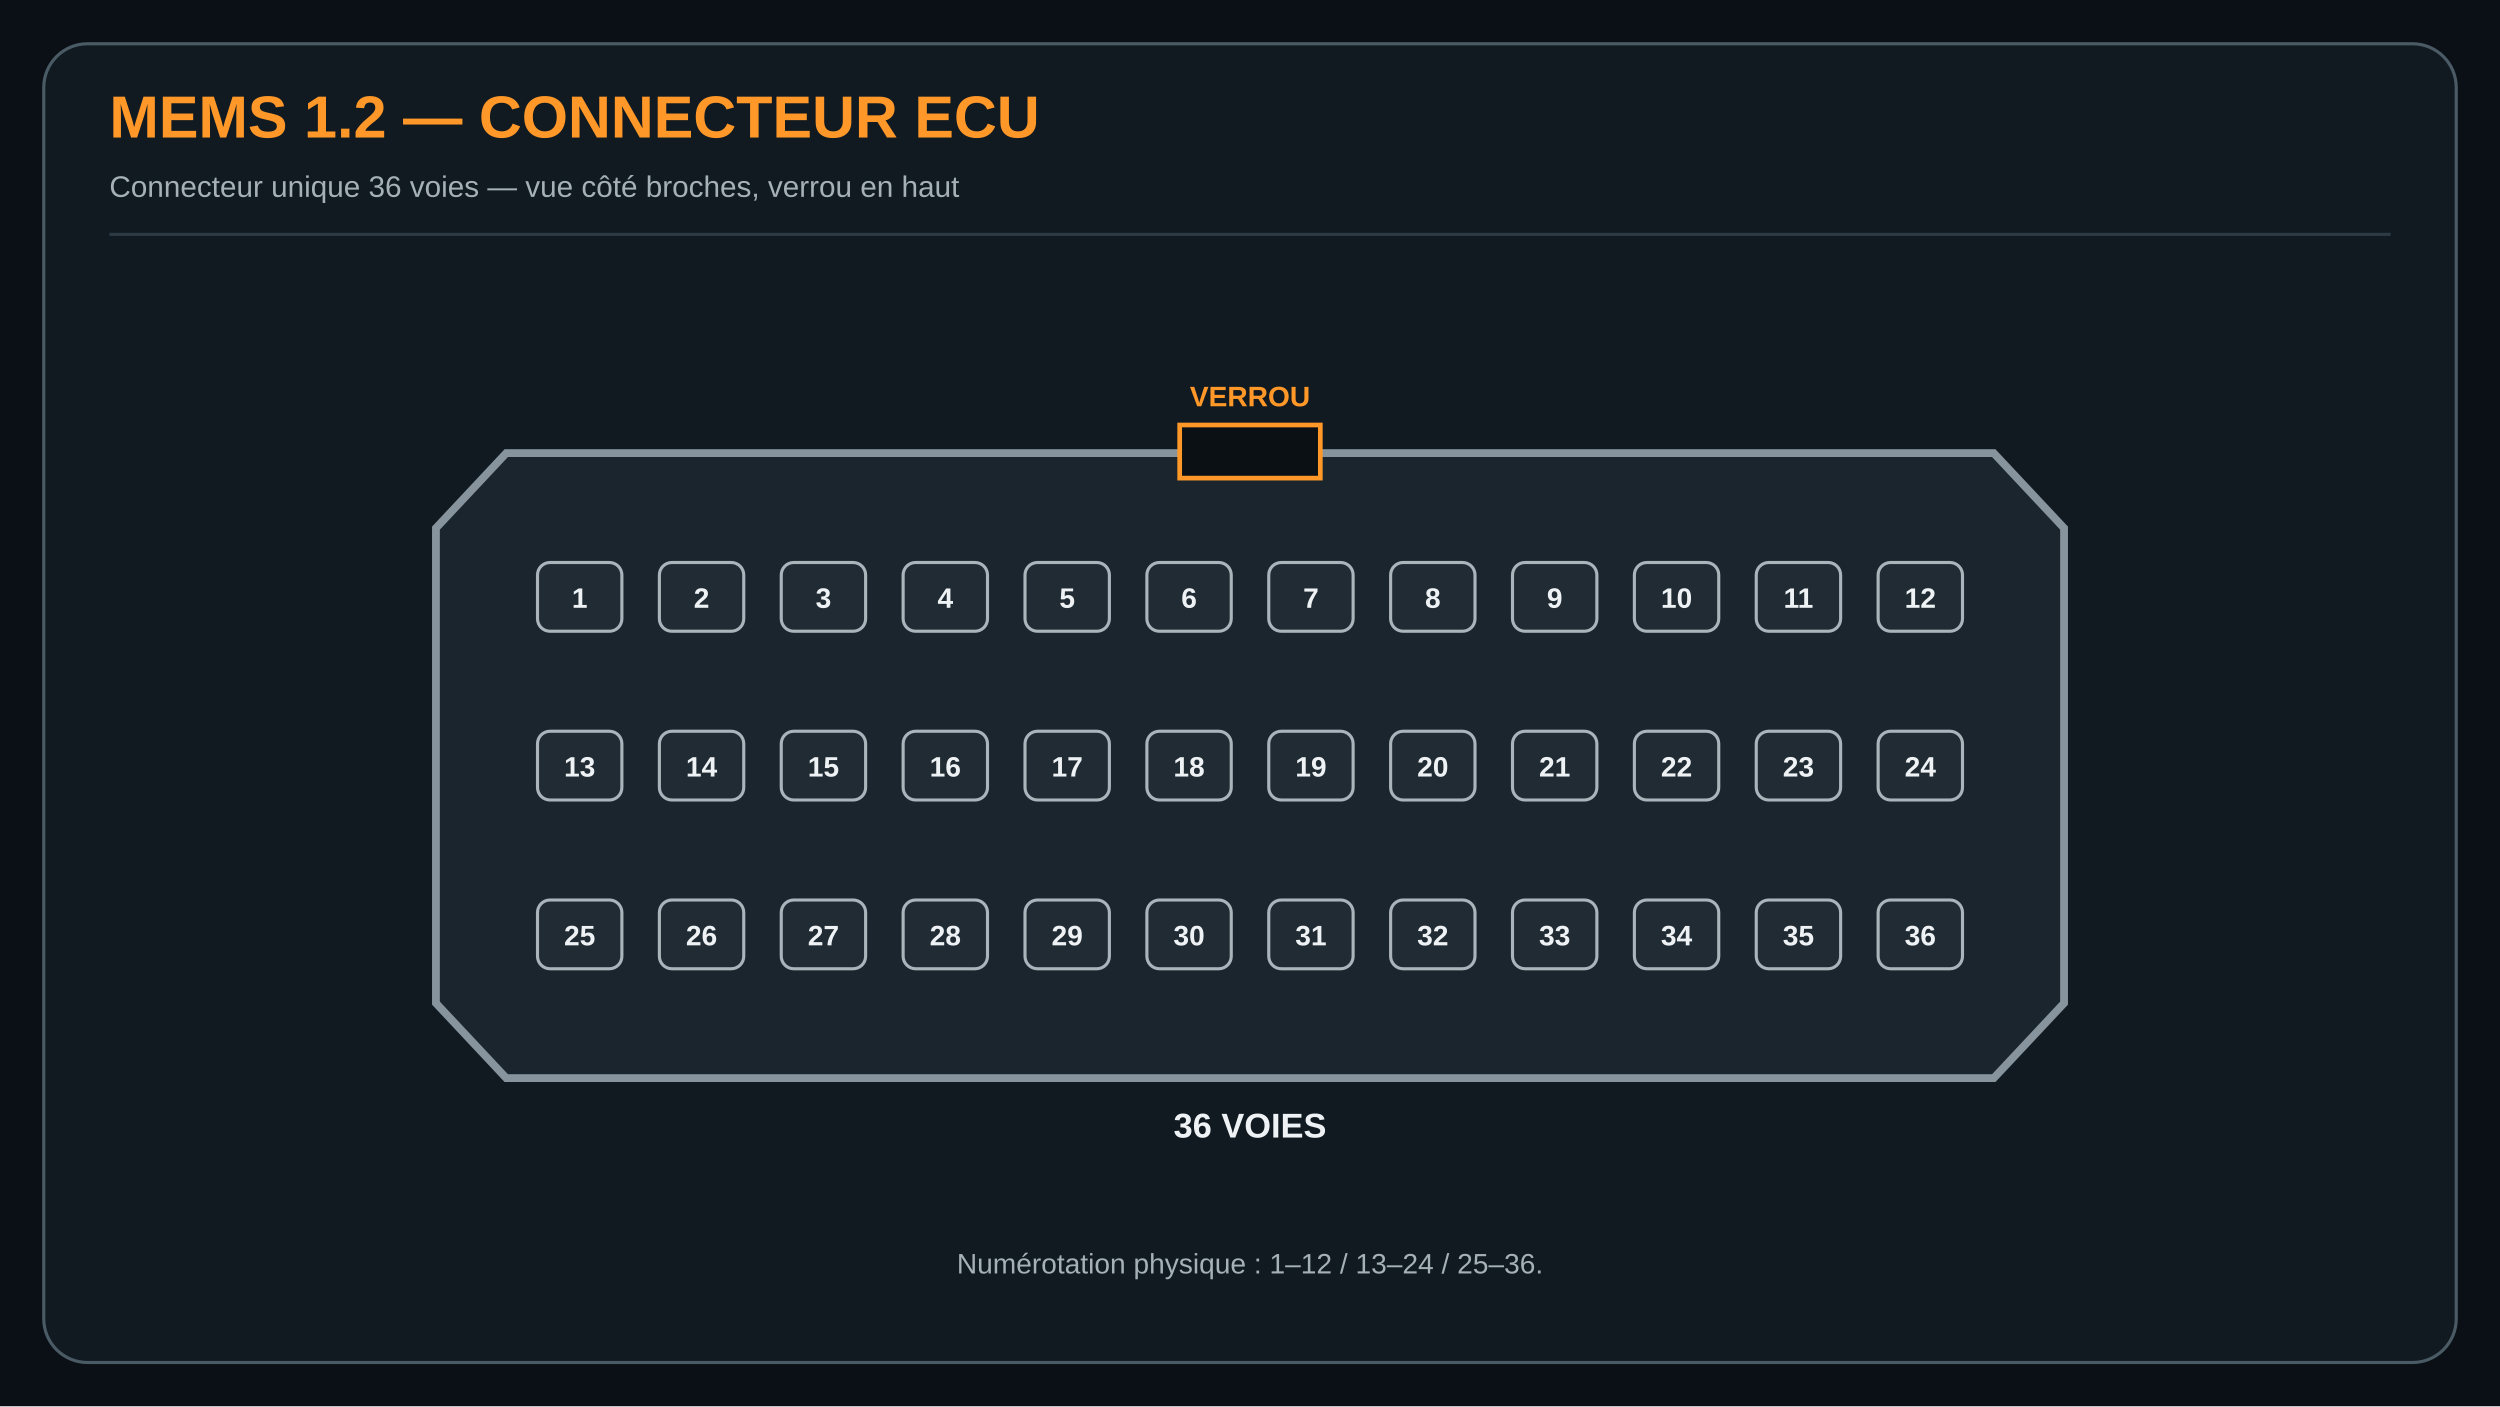
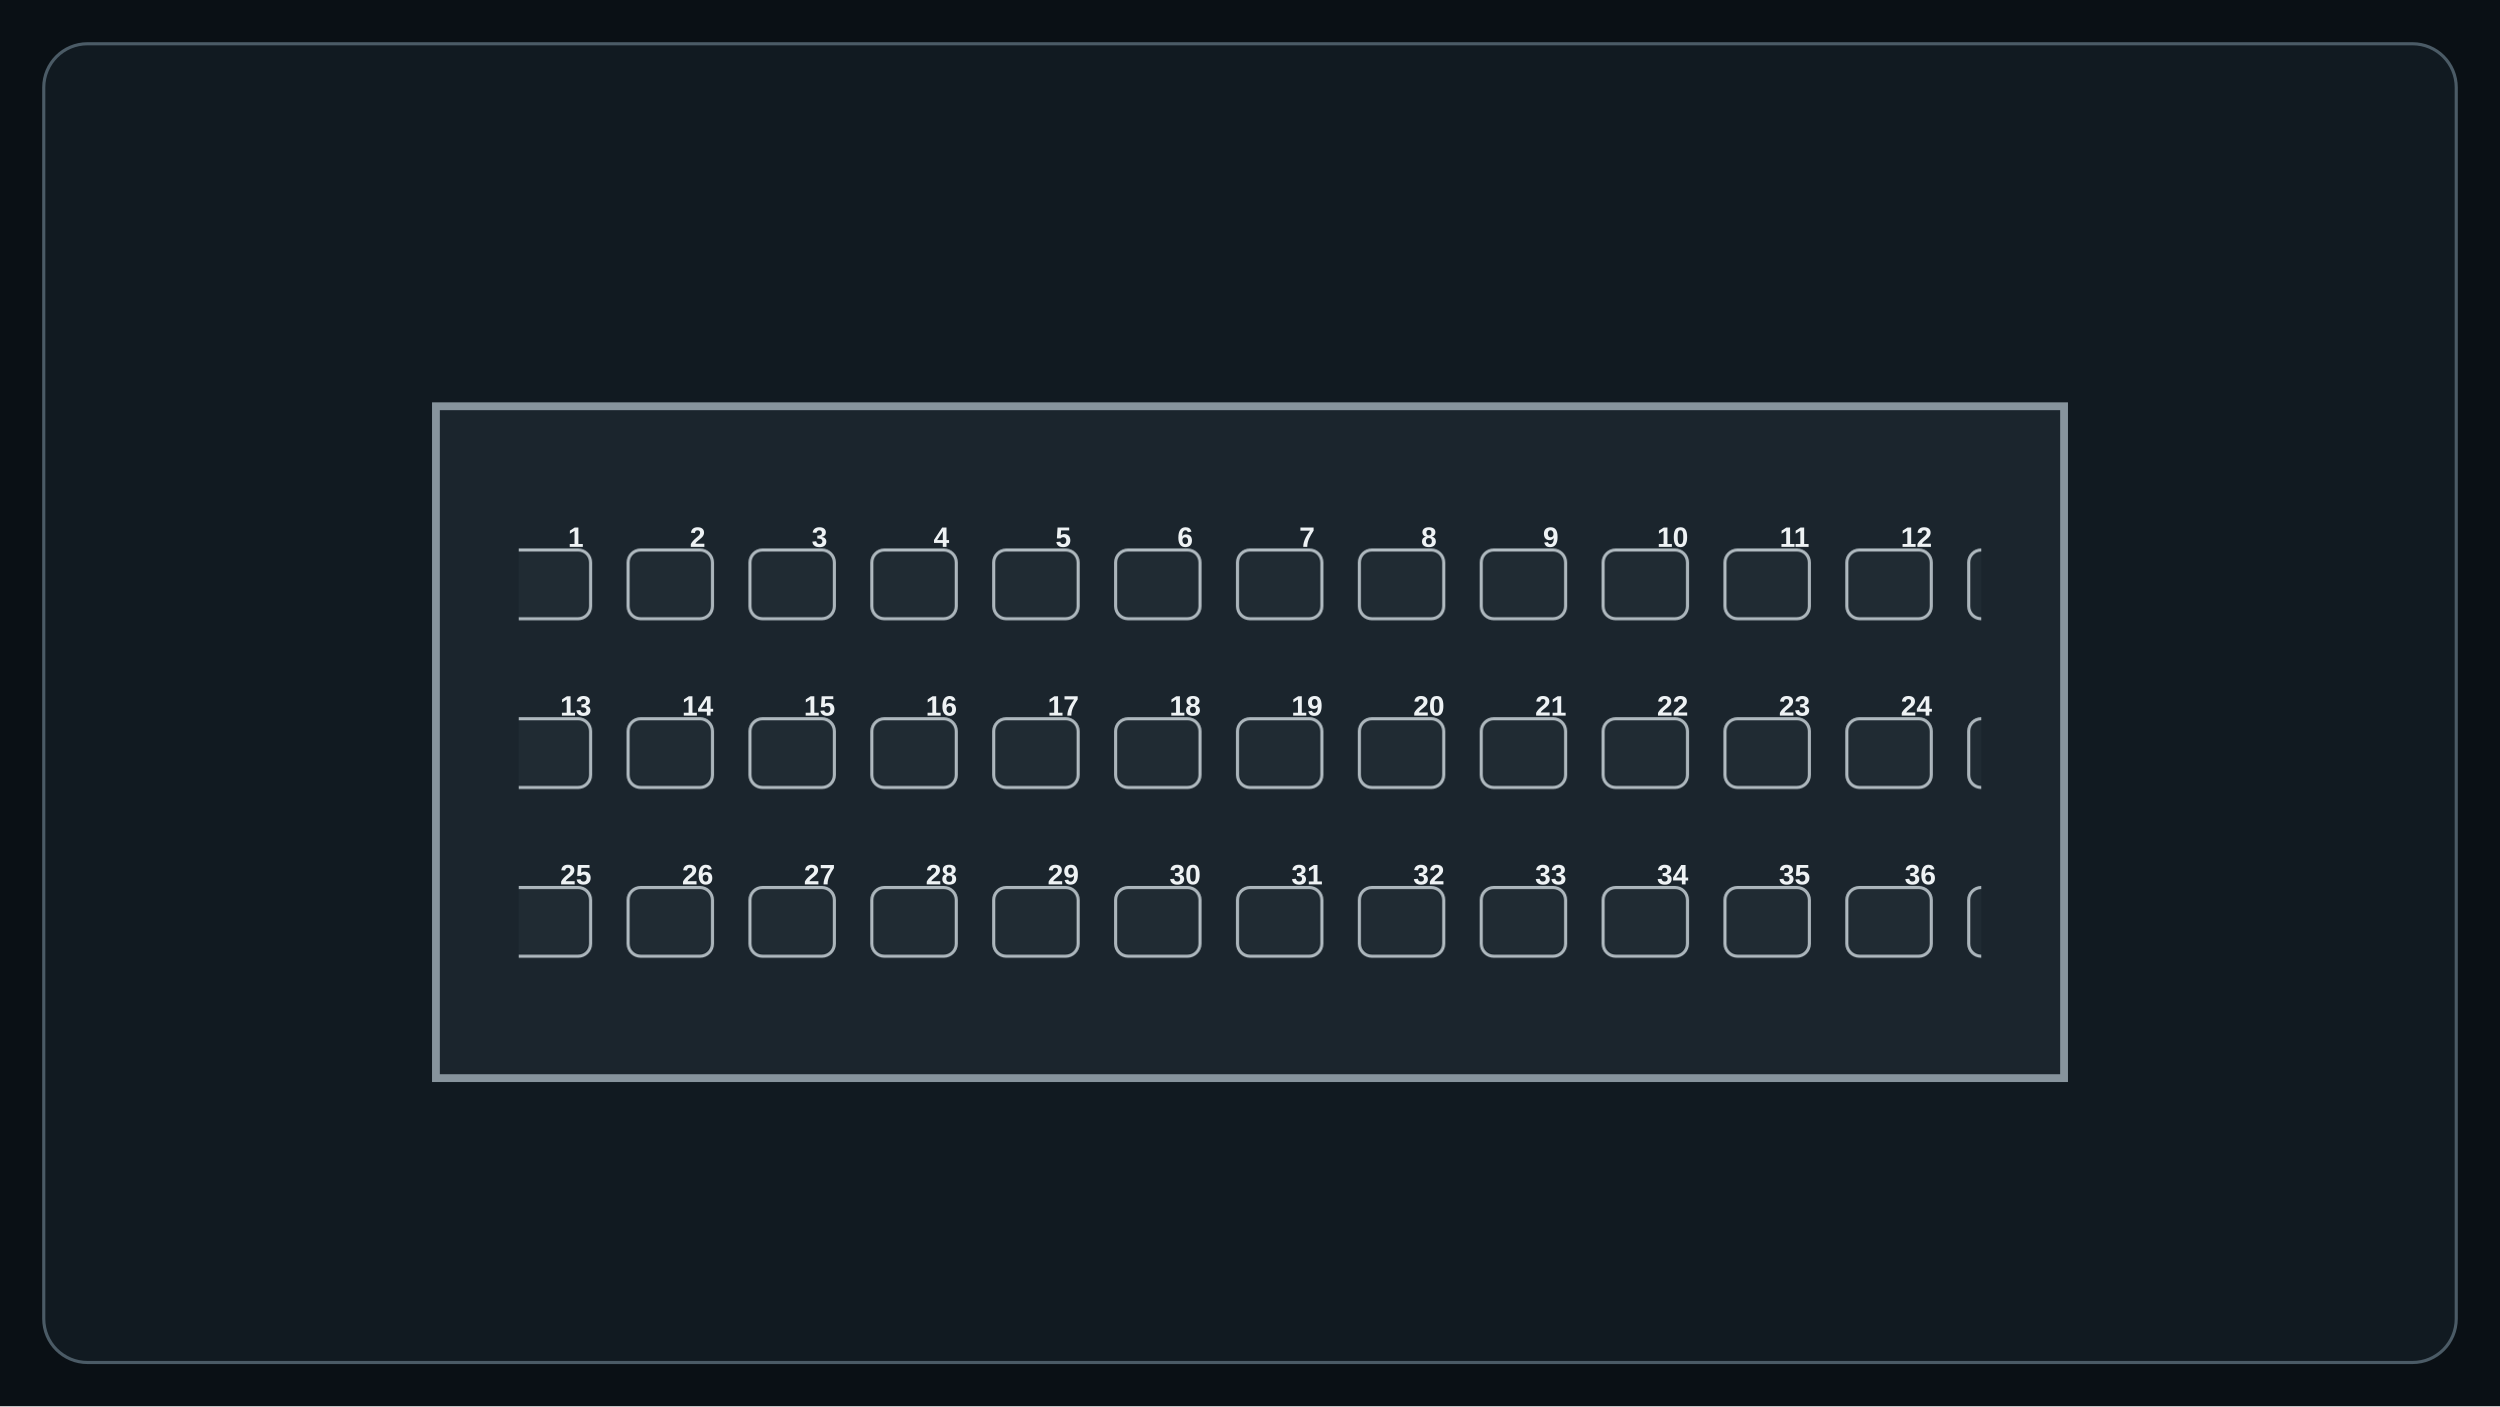
<svg xmlns="http://www.w3.org/2000/svg" width="1600" height="900" viewBox="0 0 1600 900">
  <rect width="1600" height="900" fill="#0a1015" />
  <rect x="28" y="28" width="1544" height="844" rx="28" fill="#111a21" stroke="#4b5b66" stroke-width="2" />
-   <text x="70" y="88" fill="#ff9828" font-family="Segoe UI,Arial,sans-serif" font-size="38" font-weight="800">MEMS 1.2 — CONNECTEUR ECU</text>
-   <text x="70" y="126" fill="#a5b0b7" font-family="Segoe UI,Arial,sans-serif" font-size="19">Connecteur unique 36 voies — vue côté broches, verrou en haut</text>
-   <line x1="70" y1="150" x2="1530" y2="150" stroke="#2b3a44" stroke-width="2" />
-   <g>
-     <path d="M324.0,290.0 H1276.0 L1321.0,338.0 V642.0 L1276.0,690.0 H324.0 L279.0,642.0 V338.0 Z" fill="#1b252d" stroke="#87949d" stroke-width="5" />
-     <path d="M755,272.0 H845 V306.0 H755 Z" fill="#0b1014" stroke="#ff9828" stroke-width="3" />
-     <text x="800" y="260.0" text-anchor="middle" fill="#ff9828" font-family="Segoe UI,Arial,sans-serif" font-size="18.0" font-weight="700">VERROU</text>
-     <text x="800" y="728.0" text-anchor="middle" fill="#eef2f4" font-family="Segoe UI,Arial,sans-serif" font-size="22.0" font-weight="700">36 VOIES</text>
-     <rect x="344.0" y="360.0" width="54.0" height="44.0" rx="8.0" fill="#202b33" stroke="#aab4ba" stroke-width="2" />
-     <text x="371.0" y="389.0" text-anchor="middle" fill="#eef2f4" font-family="Segoe UI,Arial,sans-serif" font-size="18.0" font-weight="700">1</text>
-     <rect x="422.0" y="360.0" width="54.0" height="44.0" rx="8.0" fill="#202b33" stroke="#aab4ba" stroke-width="2" />
-     <text x="449.0" y="389.0" text-anchor="middle" fill="#eef2f4" font-family="Segoe UI,Arial,sans-serif" font-size="18.0" font-weight="700">2</text>
-     <rect x="500.0" y="360.0" width="54.0" height="44.0" rx="8.0" fill="#202b33" stroke="#aab4ba" stroke-width="2" />
-     <text x="527.0" y="389.0" text-anchor="middle" fill="#eef2f4" font-family="Segoe UI,Arial,sans-serif" font-size="18.0" font-weight="700">3</text>
-     <rect x="578.0" y="360.0" width="54.0" height="44.0" rx="8.0" fill="#202b33" stroke="#aab4ba" stroke-width="2" />
-     <text x="605.0" y="389.0" text-anchor="middle" fill="#eef2f4" font-family="Segoe UI,Arial,sans-serif" font-size="18.0" font-weight="700">4</text>
-     <rect x="656.0" y="360.0" width="54.0" height="44.0" rx="8.0" fill="#202b33" stroke="#aab4ba" stroke-width="2" />
-     <text x="683.0" y="389.0" text-anchor="middle" fill="#eef2f4" font-family="Segoe UI,Arial,sans-serif" font-size="18.0" font-weight="700">5</text>
-     <rect x="734.0" y="360.0" width="54.0" height="44.0" rx="8.0" fill="#202b33" stroke="#aab4ba" stroke-width="2" />
-     <text x="761.0" y="389.0" text-anchor="middle" fill="#eef2f4" font-family="Segoe UI,Arial,sans-serif" font-size="18.0" font-weight="700">6</text>
-     <rect x="812.0" y="360.0" width="54.0" height="44.0" rx="8.0" fill="#202b33" stroke="#aab4ba" stroke-width="2" />
-     <text x="839.0" y="389.0" text-anchor="middle" fill="#eef2f4" font-family="Segoe UI,Arial,sans-serif" font-size="18.0" font-weight="700">7</text>
-     <rect x="890.0" y="360.0" width="54.0" height="44.0" rx="8.0" fill="#202b33" stroke="#aab4ba" stroke-width="2" />
-     <text x="917.0" y="389.0" text-anchor="middle" fill="#eef2f4" font-family="Segoe UI,Arial,sans-serif" font-size="18.0" font-weight="700">8</text>
-     <rect x="968.0" y="360.0" width="54.0" height="44.0" rx="8.0" fill="#202b33" stroke="#aab4ba" stroke-width="2" />
-     <text x="995.0" y="389.0" text-anchor="middle" fill="#eef2f4" font-family="Segoe UI,Arial,sans-serif" font-size="18.0" font-weight="700">9</text>
-     <rect x="1046.0" y="360.0" width="54.0" height="44.0" rx="8.0" fill="#202b33" stroke="#aab4ba" stroke-width="2" />
-     <text x="1073.0" y="389.0" text-anchor="middle" fill="#eef2f4" font-family="Segoe UI,Arial,sans-serif" font-size="18.0" font-weight="700">10</text>
-     <rect x="1124.0" y="360.0" width="54.0" height="44.0" rx="8.0" fill="#202b33" stroke="#aab4ba" stroke-width="2" />
-     <text x="1151.0" y="389.0" text-anchor="middle" fill="#eef2f4" font-family="Segoe UI,Arial,sans-serif" font-size="18.0" font-weight="700">11</text>
-     <rect x="1202.0" y="360.0" width="54.0" height="44.0" rx="8.0" fill="#202b33" stroke="#aab4ba" stroke-width="2" />
-     <text x="1229.0" y="389.0" text-anchor="middle" fill="#eef2f4" font-family="Segoe UI,Arial,sans-serif" font-size="18.0" font-weight="700">12</text>
-     <rect x="344.0" y="468.0" width="54.0" height="44.0" rx="8.0" fill="#202b33" stroke="#aab4ba" stroke-width="2" />
-     <text x="371.0" y="497.0" text-anchor="middle" fill="#eef2f4" font-family="Segoe UI,Arial,sans-serif" font-size="18.0" font-weight="700">13</text>
-     <rect x="422.0" y="468.0" width="54.0" height="44.0" rx="8.0" fill="#202b33" stroke="#aab4ba" stroke-width="2" />
-     <text x="449.0" y="497.0" text-anchor="middle" fill="#eef2f4" font-family="Segoe UI,Arial,sans-serif" font-size="18.0" font-weight="700">14</text>
-     <rect x="500.0" y="468.0" width="54.0" height="44.0" rx="8.0" fill="#202b33" stroke="#aab4ba" stroke-width="2" />
-     <text x="527.0" y="497.0" text-anchor="middle" fill="#eef2f4" font-family="Segoe UI,Arial,sans-serif" font-size="18.0" font-weight="700">15</text>
-     <rect x="578.0" y="468.0" width="54.0" height="44.0" rx="8.0" fill="#202b33" stroke="#aab4ba" stroke-width="2" />
-     <text x="605.0" y="497.0" text-anchor="middle" fill="#eef2f4" font-family="Segoe UI,Arial,sans-serif" font-size="18.0" font-weight="700">16</text>
-     <rect x="656.0" y="468.0" width="54.0" height="44.0" rx="8.0" fill="#202b33" stroke="#aab4ba" stroke-width="2" />
-     <text x="683.0" y="497.0" text-anchor="middle" fill="#eef2f4" font-family="Segoe UI,Arial,sans-serif" font-size="18.0" font-weight="700">17</text>
-     <rect x="734.0" y="468.0" width="54.0" height="44.0" rx="8.0" fill="#202b33" stroke="#aab4ba" stroke-width="2" />
-     <text x="761.0" y="497.0" text-anchor="middle" fill="#eef2f4" font-family="Segoe UI,Arial,sans-serif" font-size="18.0" font-weight="700">18</text>
-     <rect x="812.0" y="468.0" width="54.0" height="44.0" rx="8.0" fill="#202b33" stroke="#aab4ba" stroke-width="2" />
-     <text x="839.0" y="497.0" text-anchor="middle" fill="#eef2f4" font-family="Segoe UI,Arial,sans-serif" font-size="18.0" font-weight="700">19</text>
-     <rect x="890.0" y="468.0" width="54.0" height="44.0" rx="8.0" fill="#202b33" stroke="#aab4ba" stroke-width="2" />
-     <text x="917.0" y="497.0" text-anchor="middle" fill="#eef2f4" font-family="Segoe UI,Arial,sans-serif" font-size="18.0" font-weight="700">20</text>
-     <rect x="968.0" y="468.0" width="54.0" height="44.0" rx="8.0" fill="#202b33" stroke="#aab4ba" stroke-width="2" />
-     <text x="995.0" y="497.0" text-anchor="middle" fill="#eef2f4" font-family="Segoe UI,Arial,sans-serif" font-size="18.0" font-weight="700">21</text>
-     <rect x="1046.0" y="468.0" width="54.0" height="44.0" rx="8.0" fill="#202b33" stroke="#aab4ba" stroke-width="2" />
-     <text x="1073.0" y="497.0" text-anchor="middle" fill="#eef2f4" font-family="Segoe UI,Arial,sans-serif" font-size="18.0" font-weight="700">22</text>
-     <rect x="1124.0" y="468.0" width="54.0" height="44.0" rx="8.0" fill="#202b33" stroke="#aab4ba" stroke-width="2" />
-     <text x="1151.0" y="497.0" text-anchor="middle" fill="#eef2f4" font-family="Segoe UI,Arial,sans-serif" font-size="18.0" font-weight="700">23</text>
-     <rect x="1202.0" y="468.0" width="54.0" height="44.0" rx="8.0" fill="#202b33" stroke="#aab4ba" stroke-width="2" />
-     <text x="1229.0" y="497.0" text-anchor="middle" fill="#eef2f4" font-family="Segoe UI,Arial,sans-serif" font-size="18.0" font-weight="700">24</text>
-     <rect x="344.0" y="576.0" width="54.0" height="44.0" rx="8.0" fill="#202b33" stroke="#aab4ba" stroke-width="2" />
-     <text x="371.0" y="605.0" text-anchor="middle" fill="#eef2f4" font-family="Segoe UI,Arial,sans-serif" font-size="18.0" font-weight="700">25</text>
-     <rect x="422.0" y="576.0" width="54.0" height="44.0" rx="8.0" fill="#202b33" stroke="#aab4ba" stroke-width="2" />
-     <text x="449.0" y="605.0" text-anchor="middle" fill="#eef2f4" font-family="Segoe UI,Arial,sans-serif" font-size="18.0" font-weight="700">26</text>
-     <rect x="500.0" y="576.0" width="54.0" height="44.0" rx="8.0" fill="#202b33" stroke="#aab4ba" stroke-width="2" />
-     <text x="527.0" y="605.0" text-anchor="middle" fill="#eef2f4" font-family="Segoe UI,Arial,sans-serif" font-size="18.0" font-weight="700">27</text>
-     <rect x="578.0" y="576.0" width="54.0" height="44.0" rx="8.0" fill="#202b33" stroke="#aab4ba" stroke-width="2" />
-     <text x="605.0" y="605.0" text-anchor="middle" fill="#eef2f4" font-family="Segoe UI,Arial,sans-serif" font-size="18.0" font-weight="700">28</text>
-     <rect x="656.0" y="576.0" width="54.0" height="44.0" rx="8.0" fill="#202b33" stroke="#aab4ba" stroke-width="2" />
-     <text x="683.0" y="605.0" text-anchor="middle" fill="#eef2f4" font-family="Segoe UI,Arial,sans-serif" font-size="18.0" font-weight="700">29</text>
-     <rect x="734.0" y="576.0" width="54.0" height="44.0" rx="8.0" fill="#202b33" stroke="#aab4ba" stroke-width="2" />
-     <text x="761.0" y="605.0" text-anchor="middle" fill="#eef2f4" font-family="Segoe UI,Arial,sans-serif" font-size="18.0" font-weight="700">30</text>
-     <rect x="812.0" y="576.0" width="54.0" height="44.0" rx="8.0" fill="#202b33" stroke="#aab4ba" stroke-width="2" />
-     <text x="839.0" y="605.0" text-anchor="middle" fill="#eef2f4" font-family="Segoe UI,Arial,sans-serif" font-size="18.0" font-weight="700">31</text>
-     <rect x="890.0" y="576.0" width="54.0" height="44.0" rx="8.0" fill="#202b33" stroke="#aab4ba" stroke-width="2" />
-     <text x="917.0" y="605.0" text-anchor="middle" fill="#eef2f4" font-family="Segoe UI,Arial,sans-serif" font-size="18.0" font-weight="700">32</text>
-     <rect x="968.0" y="576.0" width="54.0" height="44.0" rx="8.0" fill="#202b33" stroke="#aab4ba" stroke-width="2" />
-     <text x="995.0" y="605.0" text-anchor="middle" fill="#eef2f4" font-family="Segoe UI,Arial,sans-serif" font-size="18.0" font-weight="700">33</text>
-     <rect x="1046.0" y="576.0" width="54.0" height="44.0" rx="8.0" fill="#202b33" stroke="#aab4ba" stroke-width="2" />
-     <text x="1073.0" y="605.0" text-anchor="middle" fill="#eef2f4" font-family="Segoe UI,Arial,sans-serif" font-size="18.0" font-weight="700">34</text>
-     <rect x="1124.0" y="576.0" width="54.0" height="44.0" rx="8.0" fill="#202b33" stroke="#aab4ba" stroke-width="2" />
-     <text x="1151.0" y="605.0" text-anchor="middle" fill="#eef2f4" font-family="Segoe UI,Arial,sans-serif" font-size="18.0" font-weight="700">35</text>
-     <rect x="1202.0" y="576.0" width="54.0" height="44.0" rx="8.0" fill="#202b33" stroke="#aab4ba" stroke-width="2" />
-     <text x="1229.0" y="605.0" text-anchor="middle" fill="#eef2f4" font-family="Segoe UI,Arial,sans-serif" font-size="18.0" font-weight="700">36</text>
-   </g>
-   <text x="800" y="815" text-anchor="middle" fill="#a5b0b7" font-family="Segoe UI,Arial,sans-serif" font-size="18">Numérotation physique : 1–12 / 13–24 / 25–36.</text>
+   <defs>
+     <pattern id="p" width="78" height="108" patternUnits="userSpaceOnUse">
+       <rect x="12" y="28" width="54" height="44" rx="8" fill="#202b33" stroke="#aab4ba" stroke-width="2" />
+     </pattern>
+     <pattern id="p18" width="72" height="108" patternUnits="userSpaceOnUse">
+       <rect x="10" y="28" width="52" height="44" rx="8" fill="#202b33" stroke="#aab4ba" stroke-width="2" />
+     </pattern>
+   </defs>
+   <path d="M279 260H1321V690H279Z" fill="#1b252d" stroke="#87949d" stroke-width="5" />
+   <rect x="332" y="302" width="936" height="324" fill="url(#p)" />
+   <text text-anchor="middle" fill="#eef2f4" font-family="Segoe UI,Arial" font-size="18" font-weight="700">
+     <tspan x="371" y="350">1</tspan>
+     <tspan x="449" y="350">2</tspan>
+     <tspan x="527" y="350">3</tspan>
+     <tspan x="605" y="350">4</tspan>
+     <tspan x="683" y="350">5</tspan>
+     <tspan x="761" y="350">6</tspan>
+     <tspan x="839" y="350">7</tspan>
+     <tspan x="917" y="350">8</tspan>
+     <tspan x="995" y="350">9</tspan>
+     <tspan x="1073" y="350">10</tspan>
+     <tspan x="1151" y="350">11</tspan>
+     <tspan x="1229" y="350">12</tspan>
+     <tspan x="371" y="458">13</tspan>
+     <tspan x="449" y="458">14</tspan>
+     <tspan x="527" y="458">15</tspan>
+     <tspan x="605" y="458">16</tspan>
+     <tspan x="683" y="458">17</tspan>
+     <tspan x="761" y="458">18</tspan>
+     <tspan x="839" y="458">19</tspan>
+     <tspan x="917" y="458">20</tspan>
+     <tspan x="995" y="458">21</tspan>
+     <tspan x="1073" y="458">22</tspan>
+     <tspan x="1151" y="458">23</tspan>
+     <tspan x="1229" y="458">24</tspan>
+     <tspan x="371" y="566">25</tspan>
+     <tspan x="449" y="566">26</tspan>
+     <tspan x="527" y="566">27</tspan>
+     <tspan x="605" y="566">28</tspan>
+     <tspan x="683" y="566">29</tspan>
+     <tspan x="761" y="566">30</tspan>
+     <tspan x="839" y="566">31</tspan>
+     <tspan x="917" y="566">32</tspan>
+     <tspan x="995" y="566">33</tspan>
+     <tspan x="1073" y="566">34</tspan>
+     <tspan x="1151" y="566">35</tspan>
+     <tspan x="1229" y="566">36</tspan>
+   </text>
</svg>
